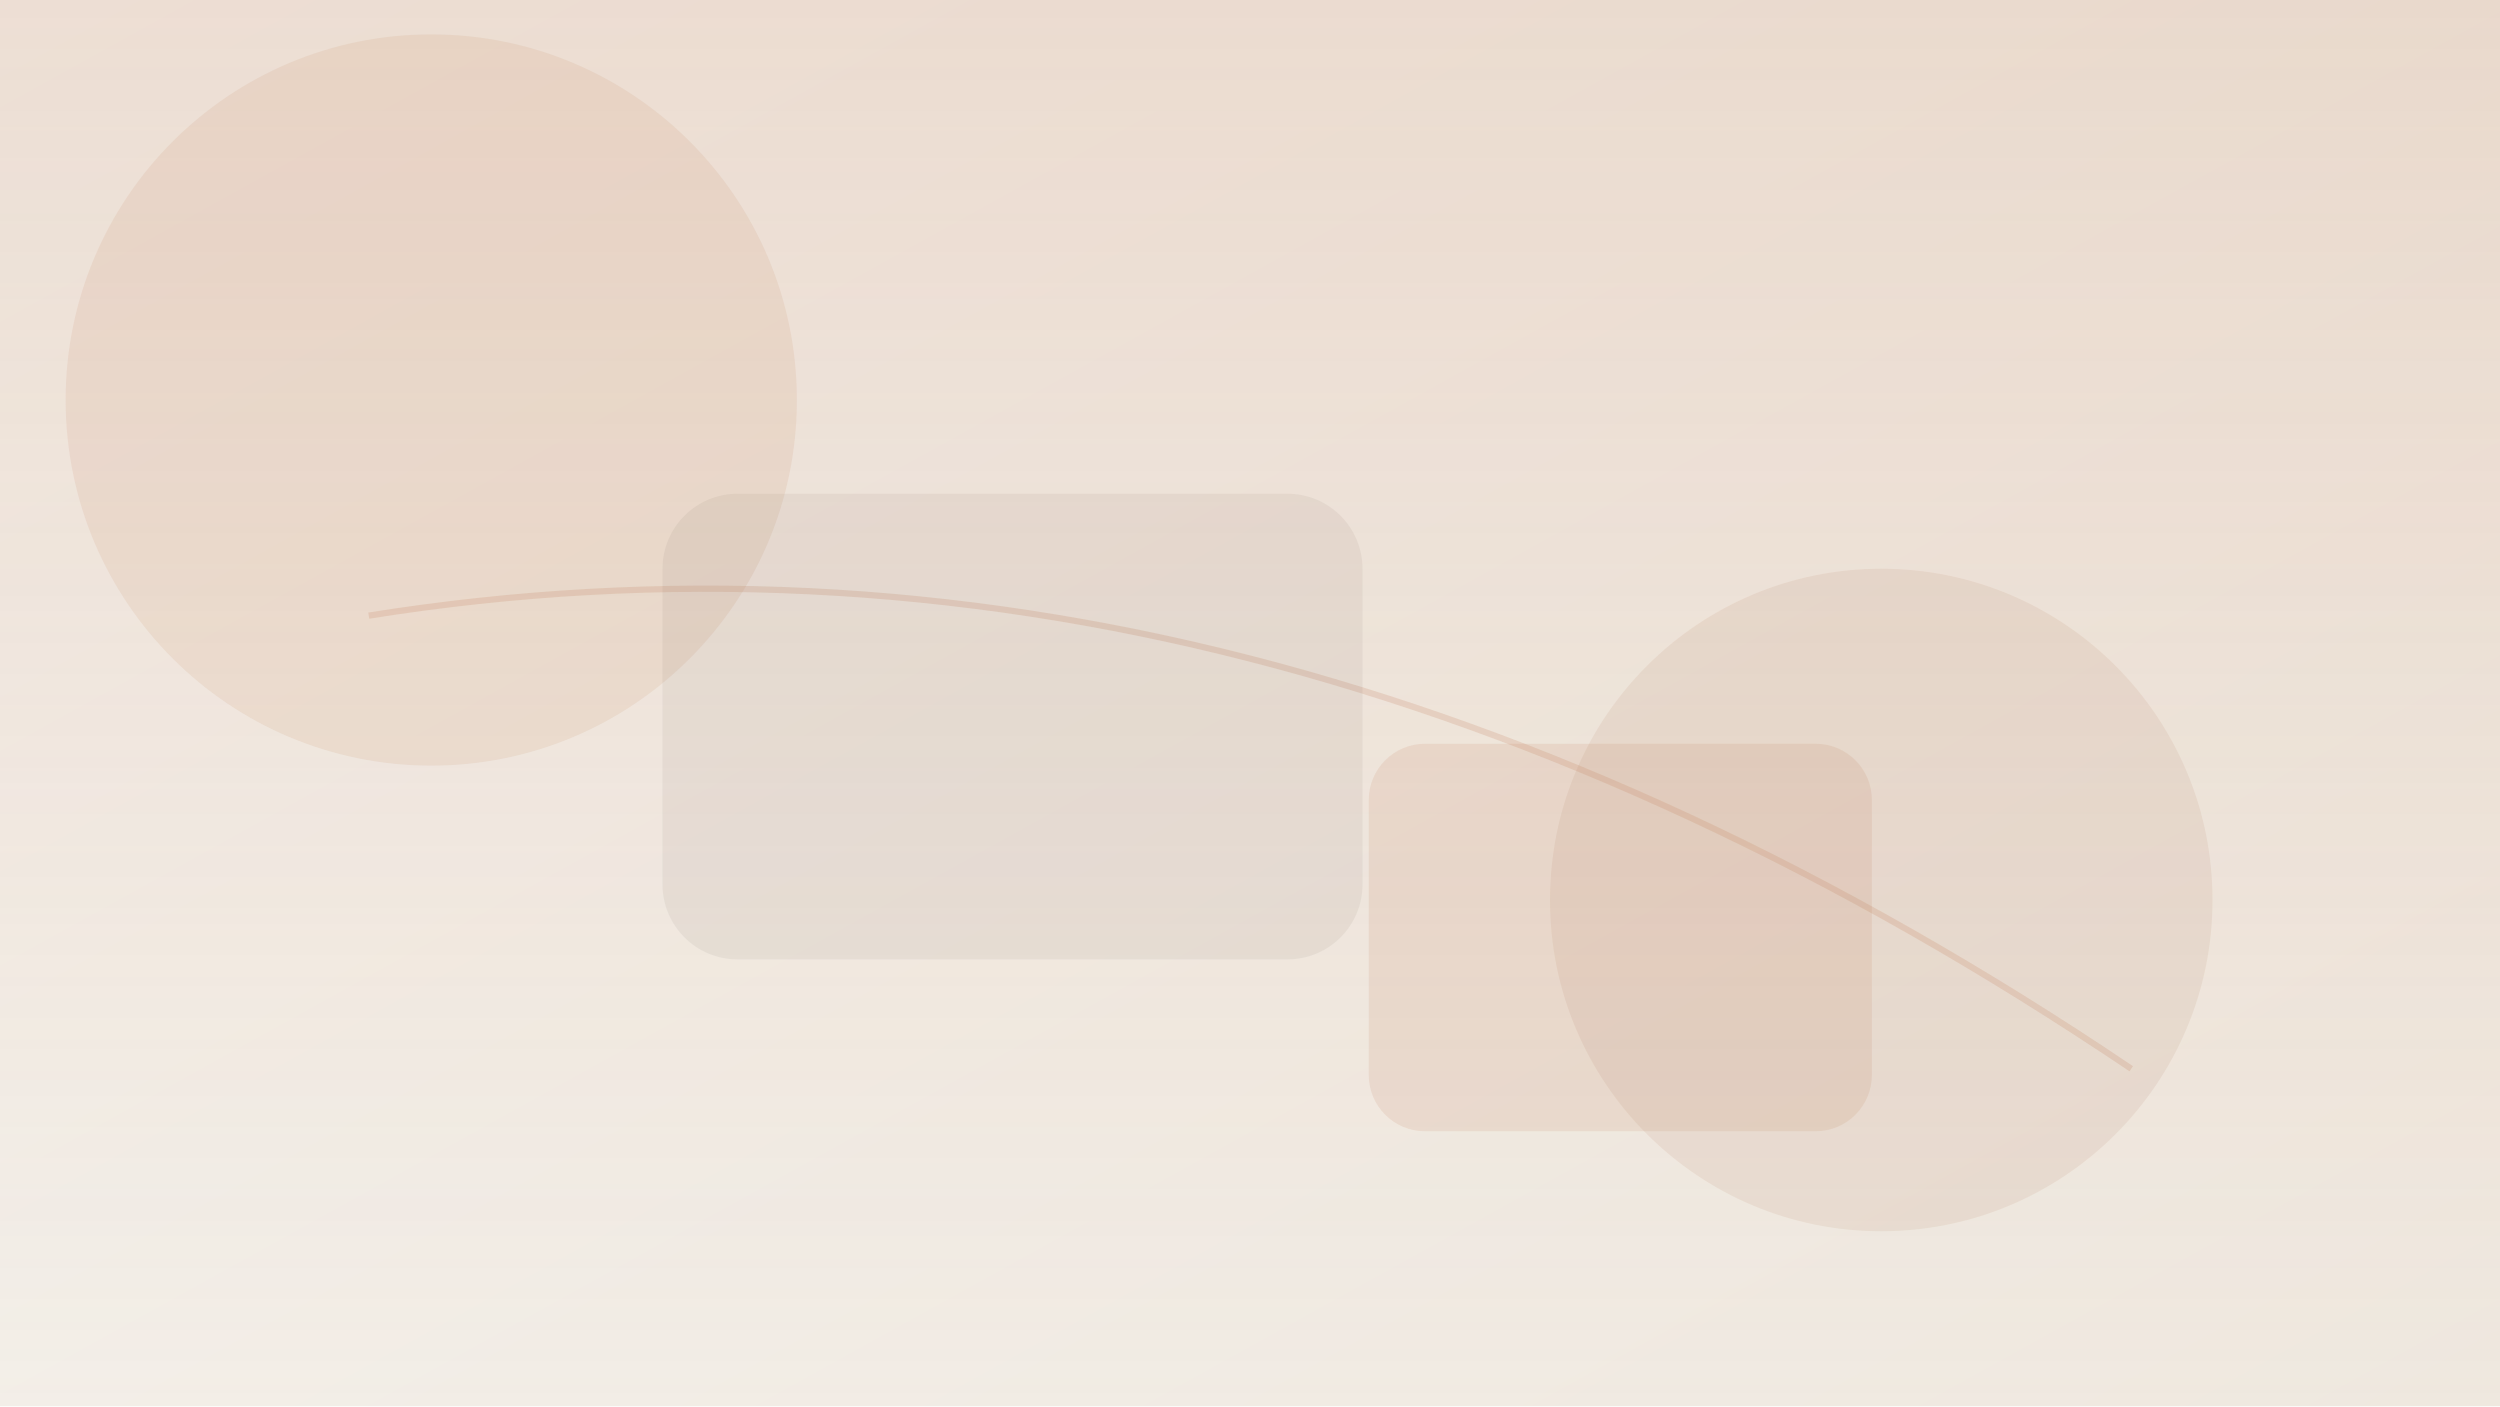
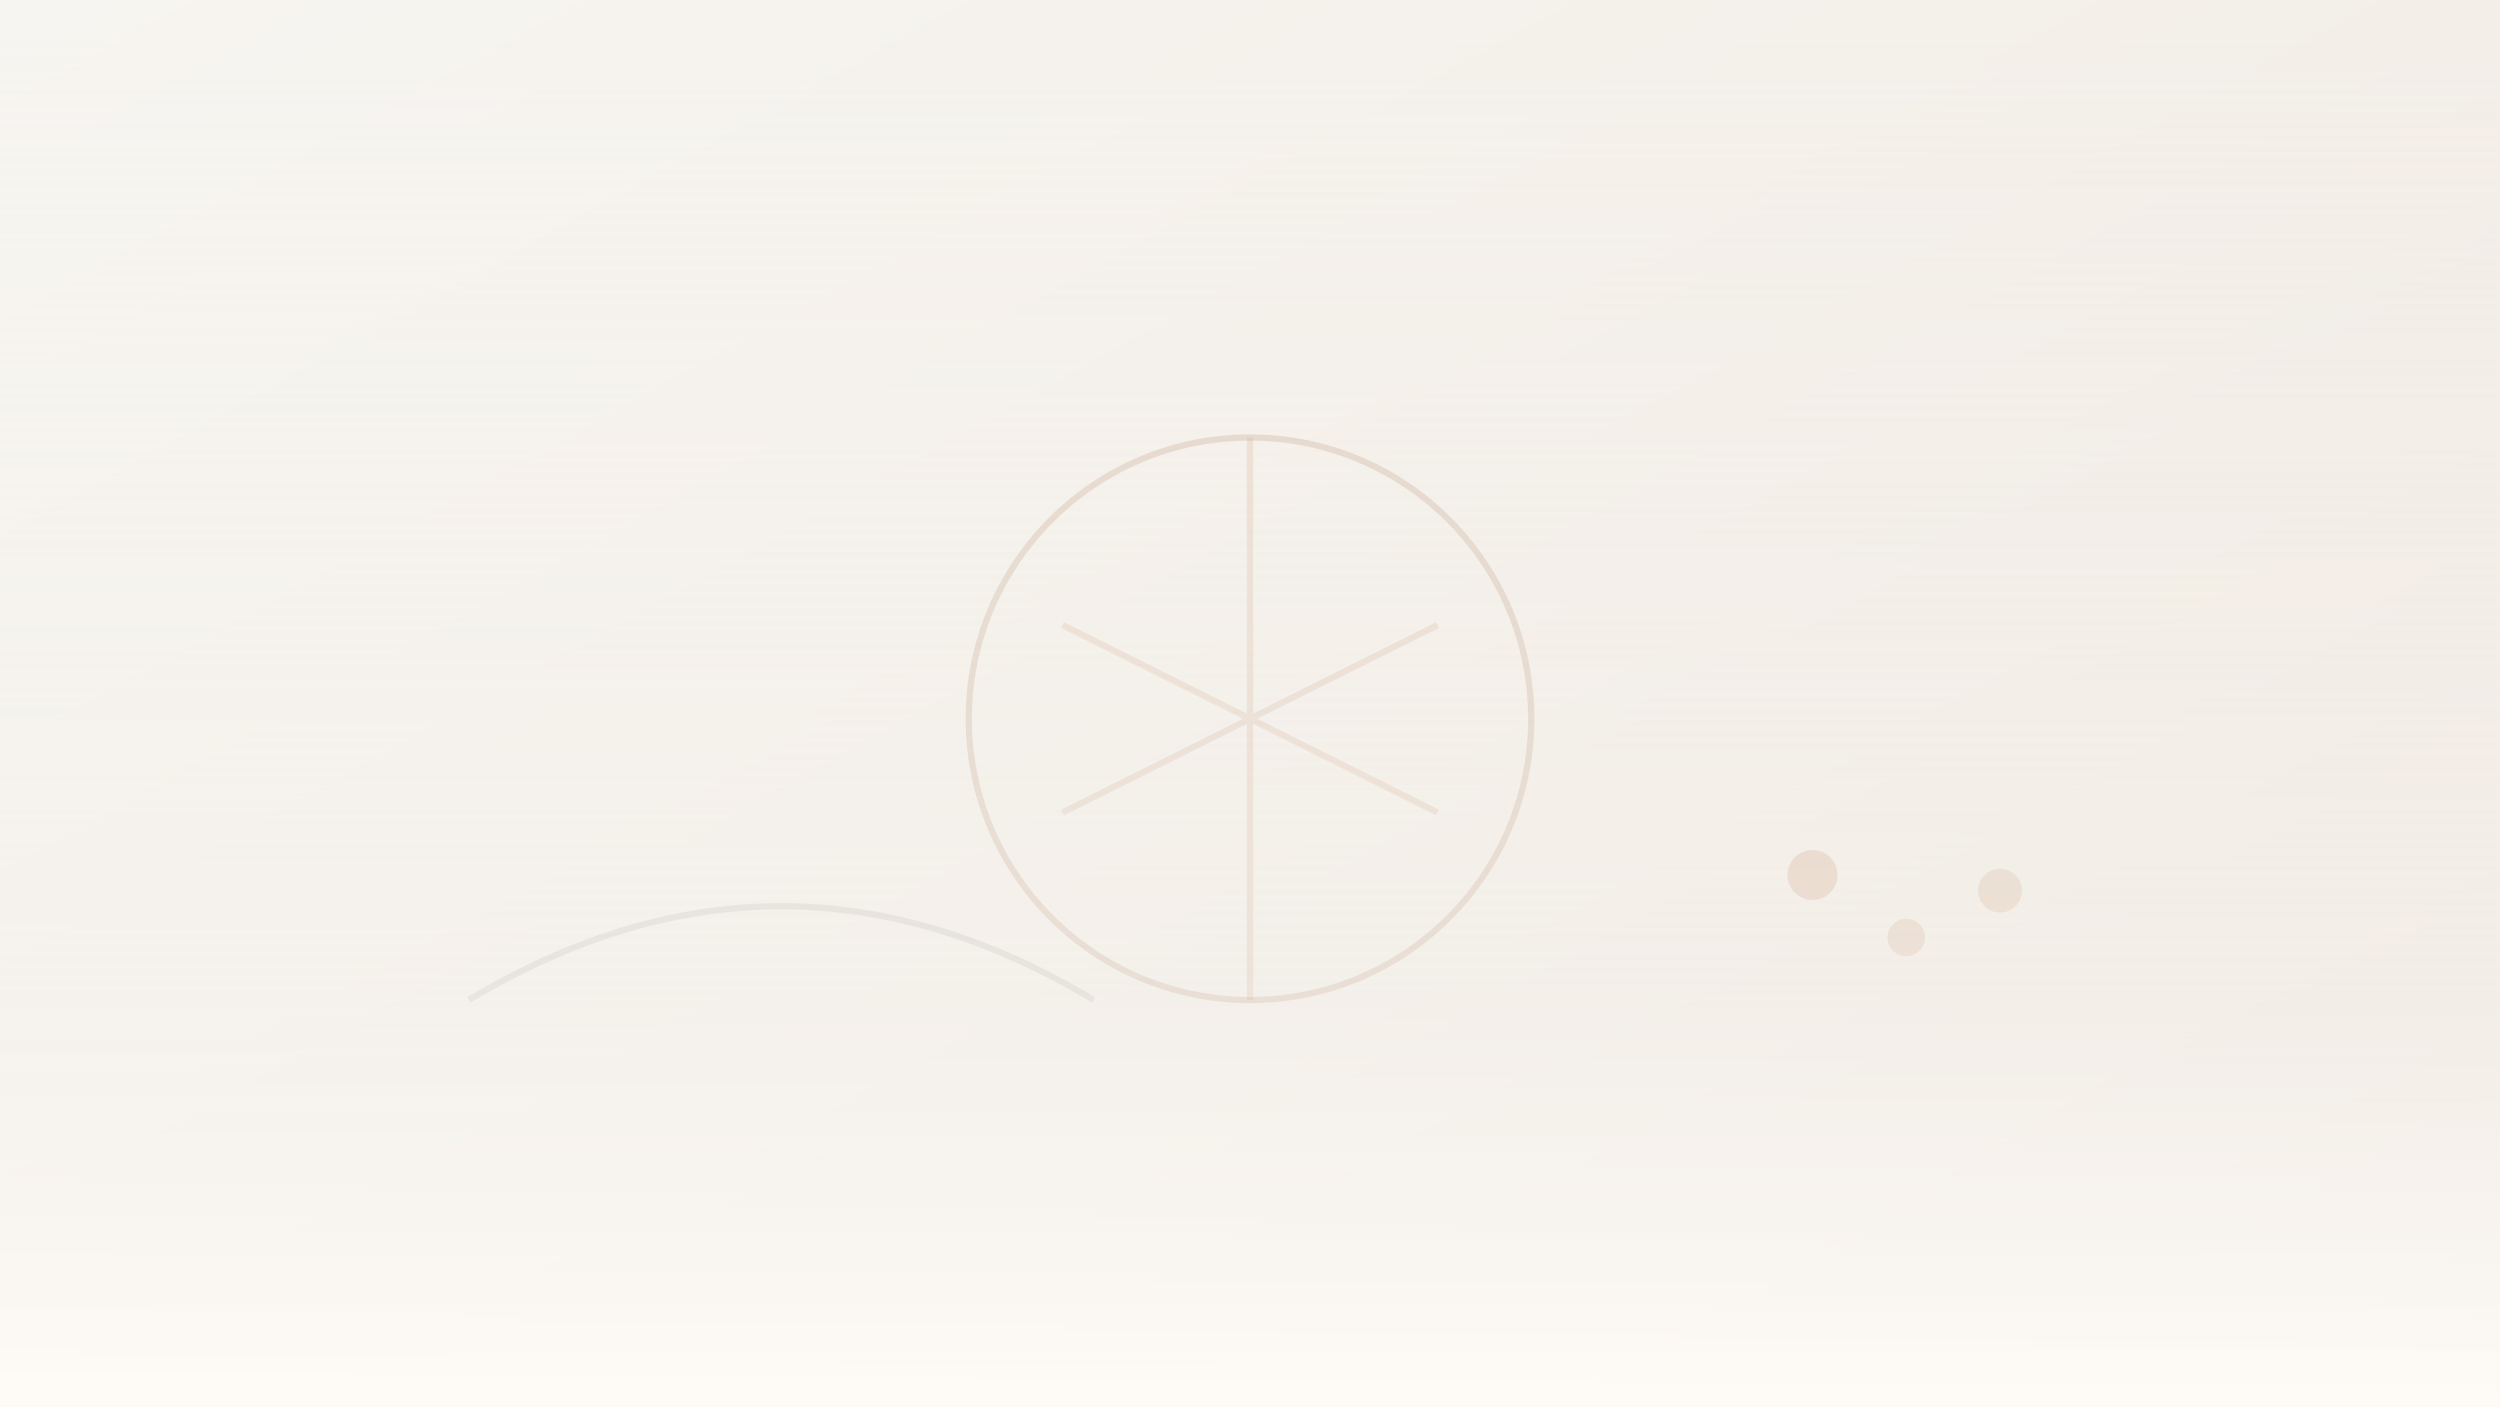
<svg xmlns="http://www.w3.org/2000/svg" viewBox="0 0 800 450" role="img" aria-hidden="true">
  <defs>
-     <linearGradient id="bg" x1="0" y1="0" x2="1" y2="1">
+     <linearGradient id="bg-blackdeath" x1="0" y1="0" x2="1" y2="1">
      <stop offset="0%" stop-color="#f7f5f1" />
      <stop offset="100%" stop-color="#efe8df" />
    </linearGradient>
-     <linearGradient id="glow" x1="0.5" y1="0" x2="0.5" y2="1">
-       <stop offset="0%" stop-color="#c17f59" stop-opacity="0.35" />
-       <stop offset="100%" stop-color="#c17f59" stop-opacity="0" />
+     <linearGradient id="scrim-blackdeath" x1="0.5" y1="0" x2="0.5" y2="1">
+       <stop offset="0%" stop-color="#f7f5f1" stop-opacity="0" />
+       <stop offset="72%" stop-color="#f7f5f1" stop-opacity="0.35" />
+       <stop offset="100%" stop-color="#fffcf8" stop-opacity="0.92" />
    </linearGradient>
  </defs>
-   <rect width="800" height="450" fill="url(#bg)" />
-   <circle cx="138" cy="128" r="117" fill="#c17f59" opacity="0.12" />
-   <circle cx="602" cy="288" r="106" fill="#a56845" opacity="0.1" />
-   <path d="M 118 197 Q 400 152 682 342" fill="none" stroke="#c17f59" stroke-width="2" opacity="0.2" />
-   <rect x="212" y="158" width="224" height="149" rx="24" fill="#2c2825" opacity="0.06" />
-   <rect x="438" y="238" width="161" height="124" rx="18" fill="#c17f59" opacity="0.14" />
-   <rect width="800" height="450" fill="url(#glow)" opacity="0.55" />
+   <rect width="800" height="450" fill="url(#bg-blackdeath)" />
+   <g opacity="0.95">
+     <circle cx="400" cy="230" r="90" fill="none" stroke="#a56845" stroke-width="2" opacity="0.2" />
+     <path d="M400 140 L400 320 M340 200 L460 260 M460 200 L340 260" stroke="#c17f59" stroke-width="2" opacity="0.18" />
+     <path d="M150 320 Q250 260 350 320" fill="none" stroke="#2c2825" stroke-width="2" opacity="0.1" />
+     <circle cx="580" cy="280" r="8" fill="#c17f59" opacity="0.25" />
+     <circle cx="610" cy="300" r="6" fill="#c17f59" opacity="0.2" />
+     <circle cx="640" cy="285" r="7" fill="#c17f59" opacity="0.22" />
+   </g>
+   <rect width="800" height="450" fill="url(#scrim-blackdeath)" />
</svg>
